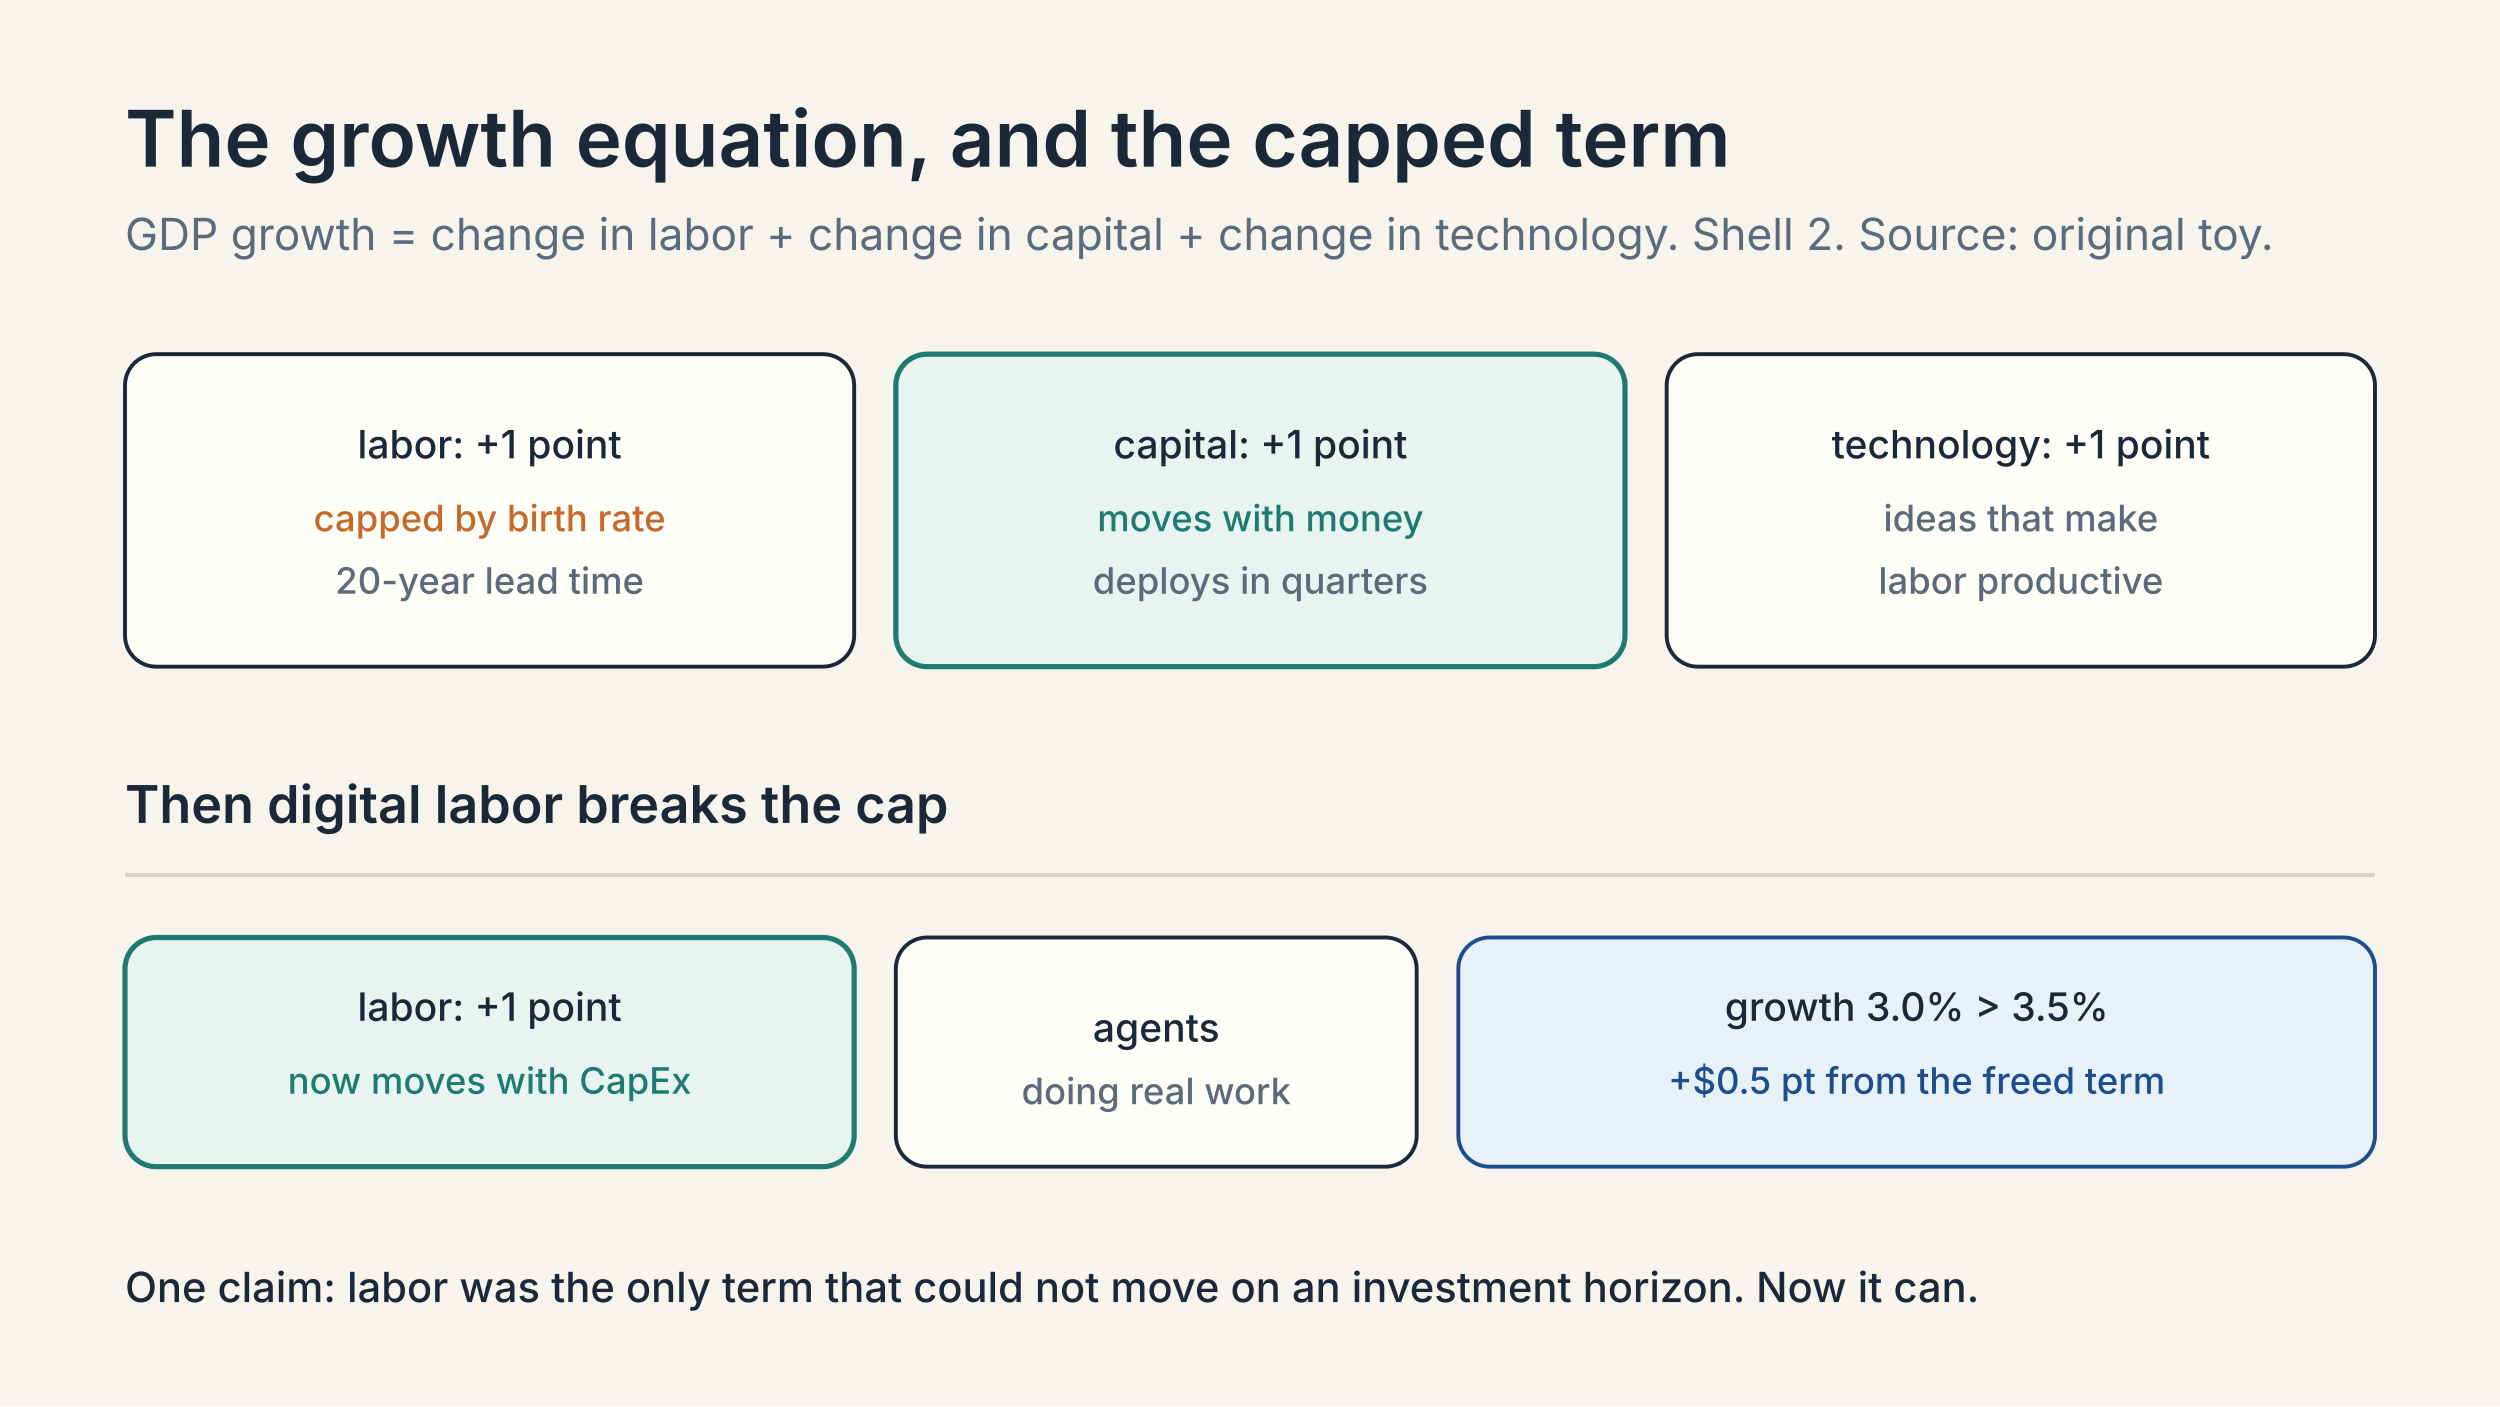
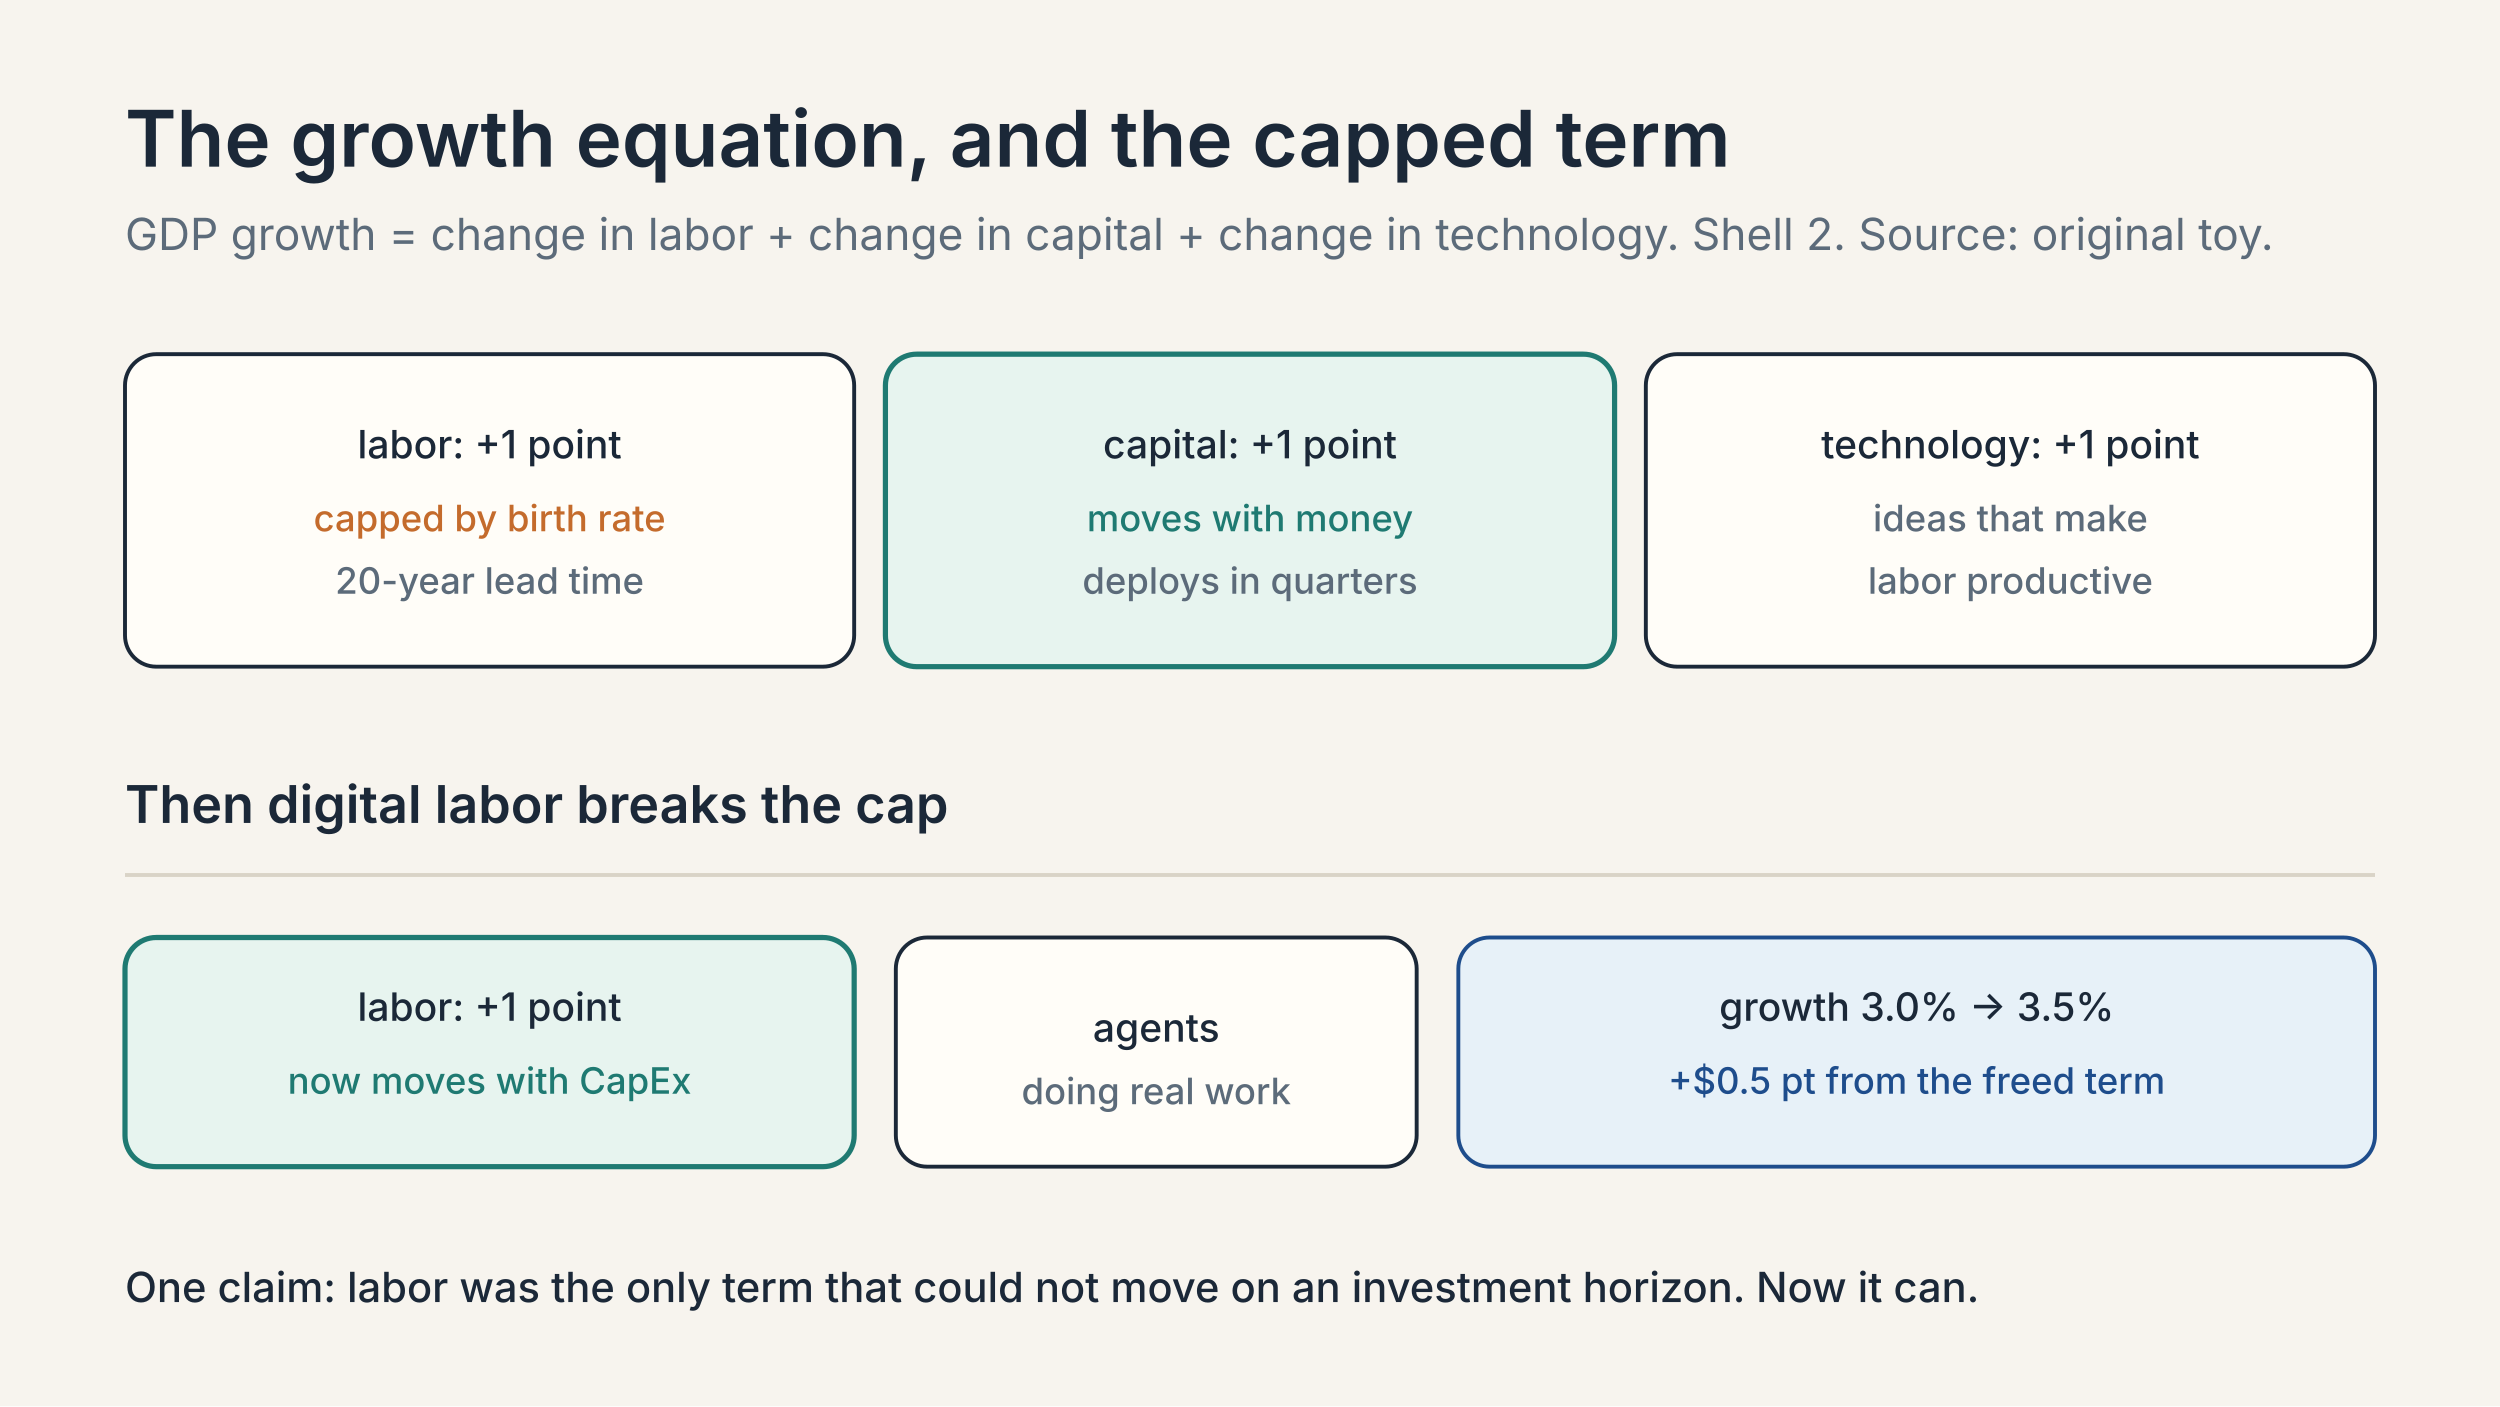
- <svg xmlns="http://www.w3.org/2000/svg" width="960" height="540" viewBox="0 0 960 540" font-family="Inter, 'Source Sans 3', sans-serif">
+ <svg xmlns="http://www.w3.org/2000/svg" width="960" height="540" viewBox="0 0 960 540" font-family="Anthropic Sans, Inter, 'Source Sans 3', 'IBM Plex Sans', sans-serif">
  <rect width="960" height="540" fill="#F7F4EE" />
  <text x="48" y="64" font-size="30" font-weight="600" fill="#1B2838">The growth equation, and the capped term</text>
  <text x="48" y="96" font-size="17" fill="#5C6B7A">GDP growth = change in labor + change in capital + change in technology. Shell 2. Source: original toy.</text>
  <g font-size="15" font-weight="500">
    <rect x="48" y="136" width="280" height="120" rx="12" fill="#FFFDF8" stroke="#1B2838" stroke-width="1.5" />
    <text x="188" y="176" text-anchor="middle" fill="#1B2838">labor: +1 point</text>
    <text x="188" y="204" text-anchor="middle" fill="#C46B2C" font-size="14">capped by birth rate</text>
    <text x="188" y="228" text-anchor="middle" fill="#5C6B7A" font-size="14">20-year lead time</text>
-     <rect x="344" y="136" width="280" height="120" rx="12" fill="#E7F4EF" stroke="#1F7A72" stroke-width="2" />
-     <text x="484" y="176" text-anchor="middle" fill="#1B2838">capital: +1 point</text>
-     <text x="484" y="204" text-anchor="middle" fill="#1F7A72" font-size="14">moves with money</text>
-     <text x="484" y="228" text-anchor="middle" fill="#5C6B7A" font-size="14">deploys in quarters</text>
-     <rect x="640" y="136" width="272" height="120" rx="12" fill="#FFFDF8" stroke="#1B2838" stroke-width="1.5" />
-     <text x="776" y="176" text-anchor="middle" fill="#1B2838">technology: +1 point</text>
-     <text x="776" y="204" text-anchor="middle" fill="#5C6B7A" font-size="14">ideas that make</text>
-     <text x="776" y="228" text-anchor="middle" fill="#5C6B7A" font-size="14">labor productive</text>
+     <rect x="340" y="136" width="280" height="120" rx="12" fill="#E7F4EF" stroke="#1F7A72" stroke-width="2" />
+     <text x="480" y="176" text-anchor="middle" fill="#1B2838">capital: +1 point</text>
+     <text x="480" y="204" text-anchor="middle" fill="#1F7A72" font-size="14">moves with money</text>
+     <text x="480" y="228" text-anchor="middle" fill="#5C6B7A" font-size="14">deploys in quarters</text>
+     <rect x="632" y="136" width="280" height="120" rx="12" fill="#FFFDF8" stroke="#1B2838" stroke-width="1.5" />
+     <text x="772" y="176" text-anchor="middle" fill="#1B2838">technology: +1 point</text>
+     <text x="772" y="204" text-anchor="middle" fill="#5C6B7A" font-size="14">ideas that make</text>
+     <text x="772" y="228" text-anchor="middle" fill="#5C6B7A" font-size="14">labor productive</text>
  </g>
  <text x="48" y="316" font-size="20" font-weight="600" fill="#1B2838">Then digital labor breaks the cap</text>
  <line x1="48" y1="336" x2="912" y2="336" stroke="#D9D3C7" stroke-width="1.5" />
  <g font-size="15" font-weight="500">
    <rect x="48" y="360" width="280" height="88" rx="12" fill="#E7F4EF" stroke="#1F7A72" stroke-width="2" />
    <text x="188" y="392" text-anchor="middle" fill="#1B2838">labor: +1 point</text>
    <text x="188" y="420" text-anchor="middle" fill="#1F7A72" font-size="14">now moves with CapEx</text>
    <rect x="344" y="360" width="200" height="88" rx="12" fill="#FFFDF8" stroke="#1B2838" stroke-width="1.5" />
    <text x="444" y="400" text-anchor="middle" fill="#1B2838">agents</text>
    <text x="444" y="424" text-anchor="middle" fill="#5C6B7A" font-size="14">doing real work</text>
    <rect x="560" y="360" width="352" height="88" rx="12" fill="#E7F1F8" stroke="#1E4D8C" stroke-width="1.5" />
-     <text x="736" y="392" text-anchor="middle" fill="#1B2838">growth 3.0% &gt; 3.5%</text>
+     <text x="736" y="392" text-anchor="middle" fill="#1B2838">growth 3.0% → 3.5%</text>
    <text x="736" y="420" text-anchor="middle" fill="#1E4D8C" font-size="14">+$0.5 pt from the freed term</text>
  </g>
  <text x="48" y="500" font-size="16" fill="#1B2838" font-weight="500">One claim: labor was the only term that could not move on an investment horizon. Now it can.</text>
</svg>
